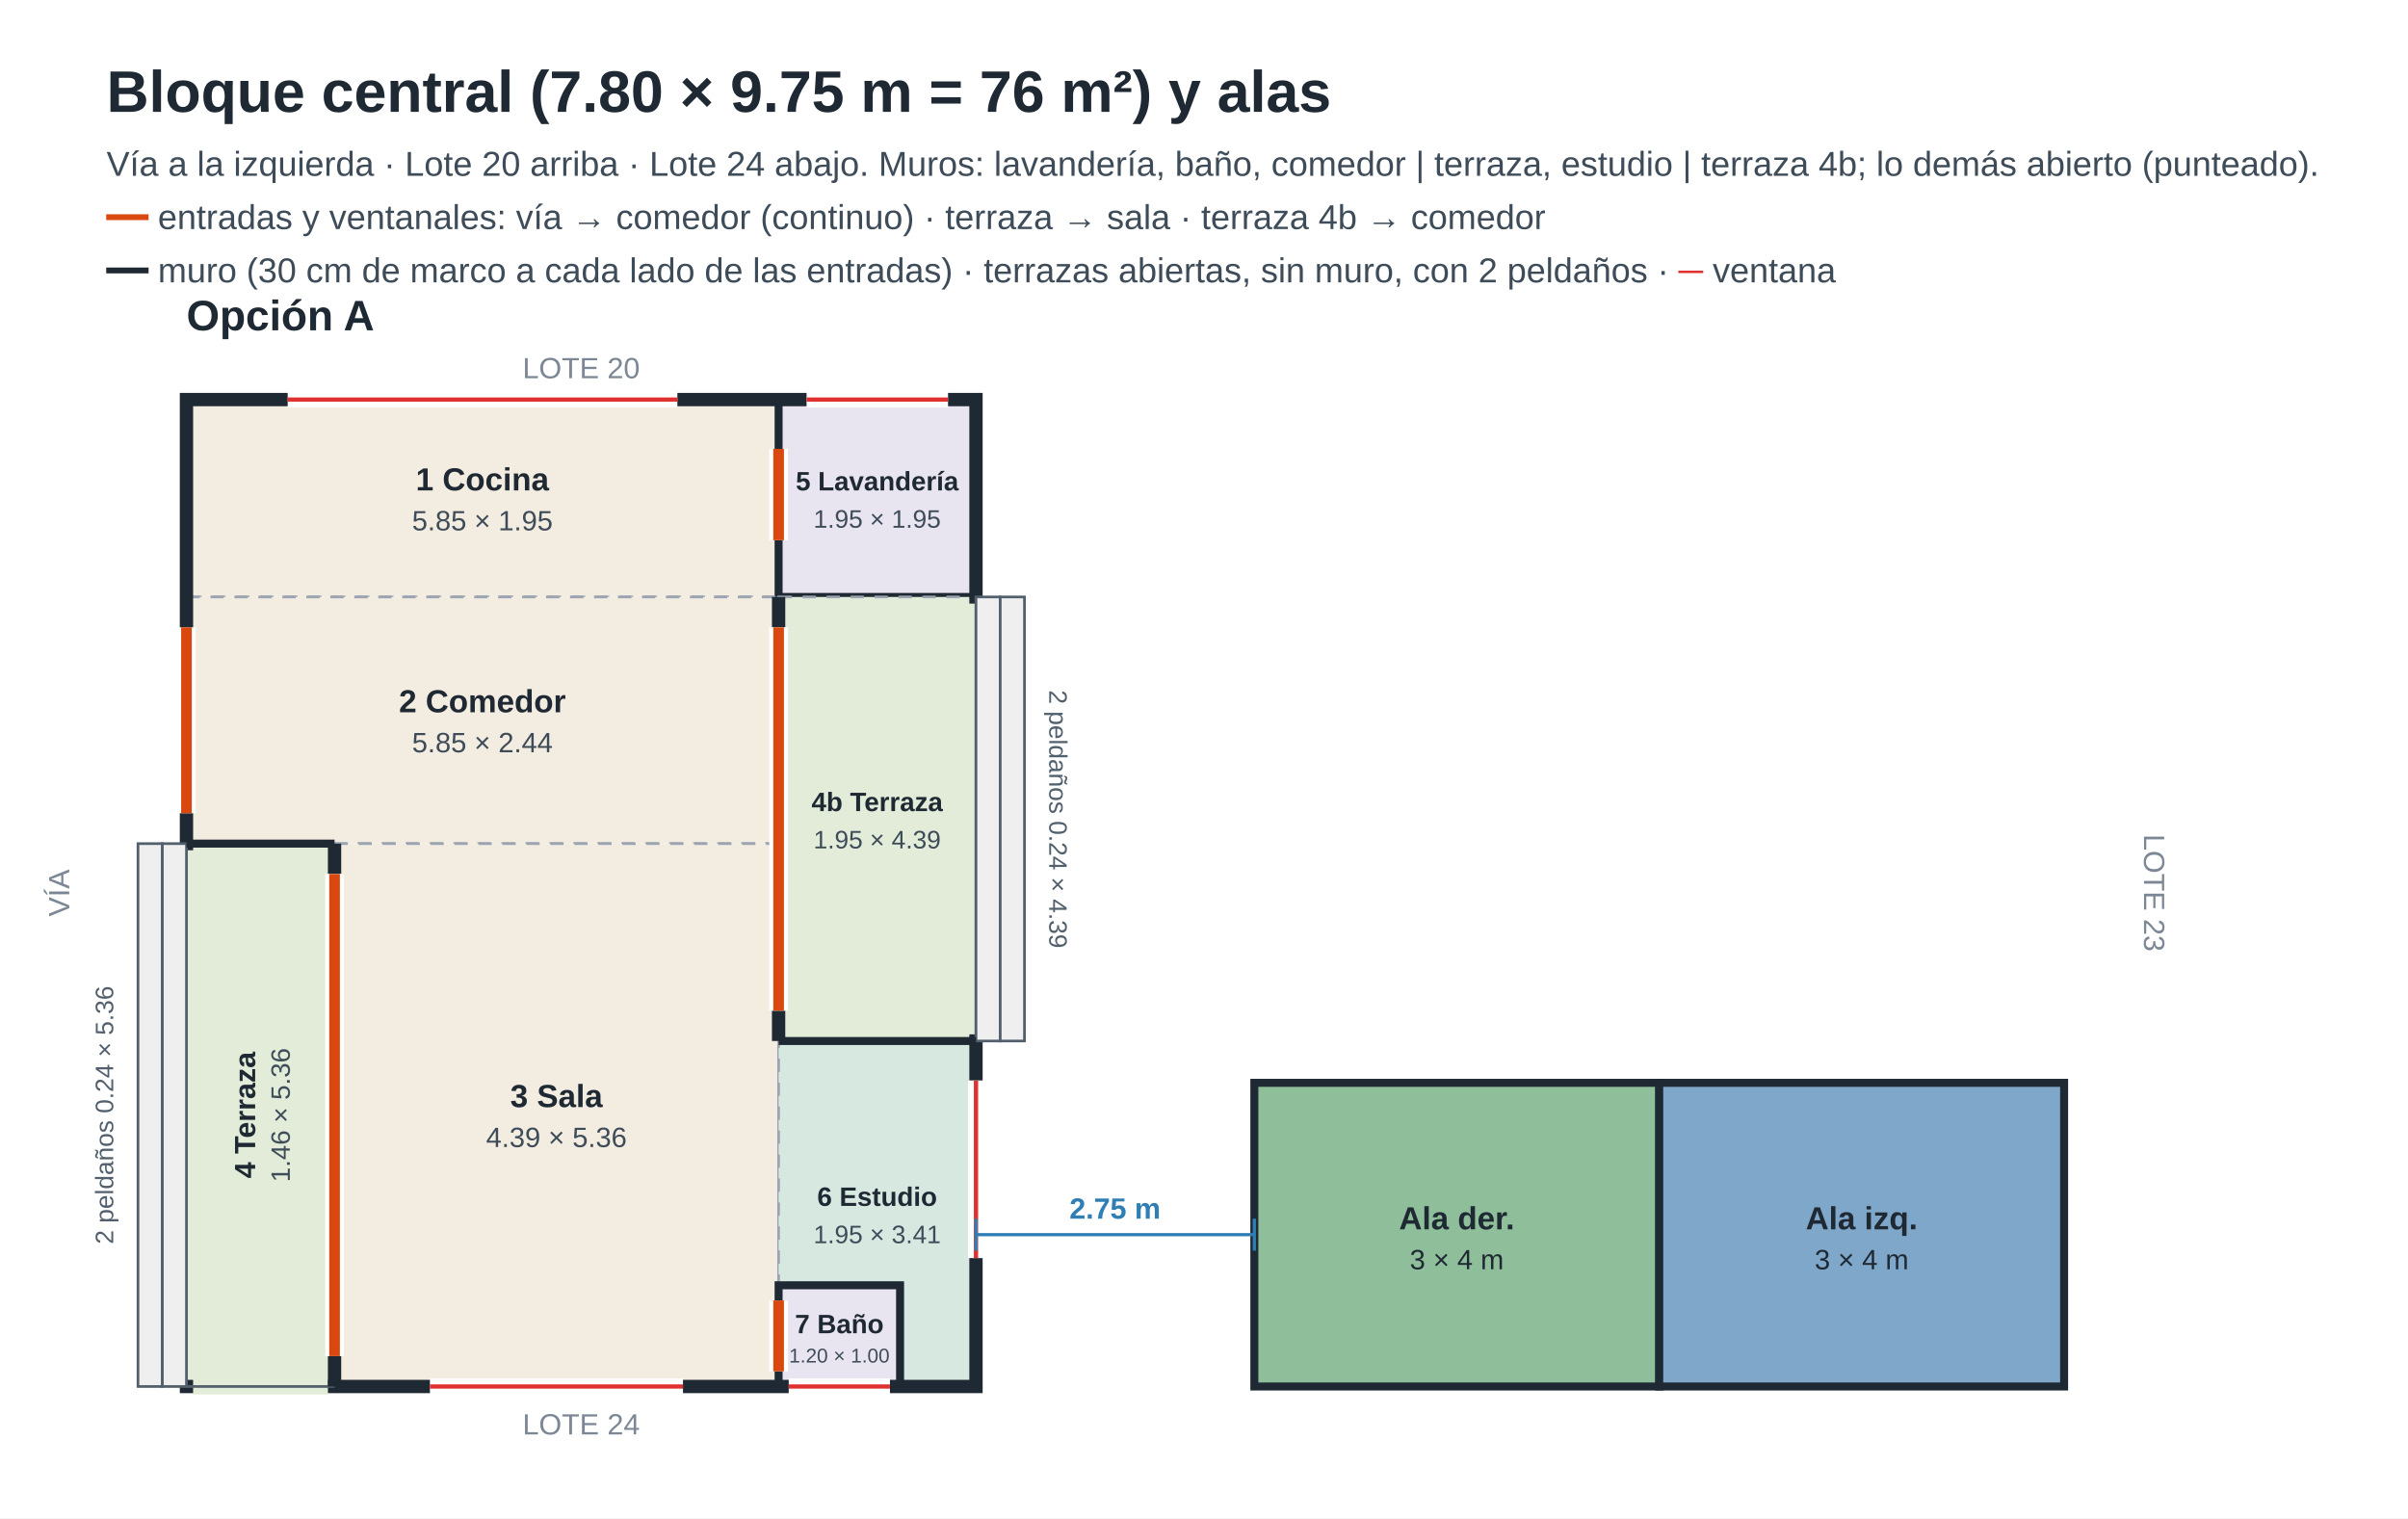
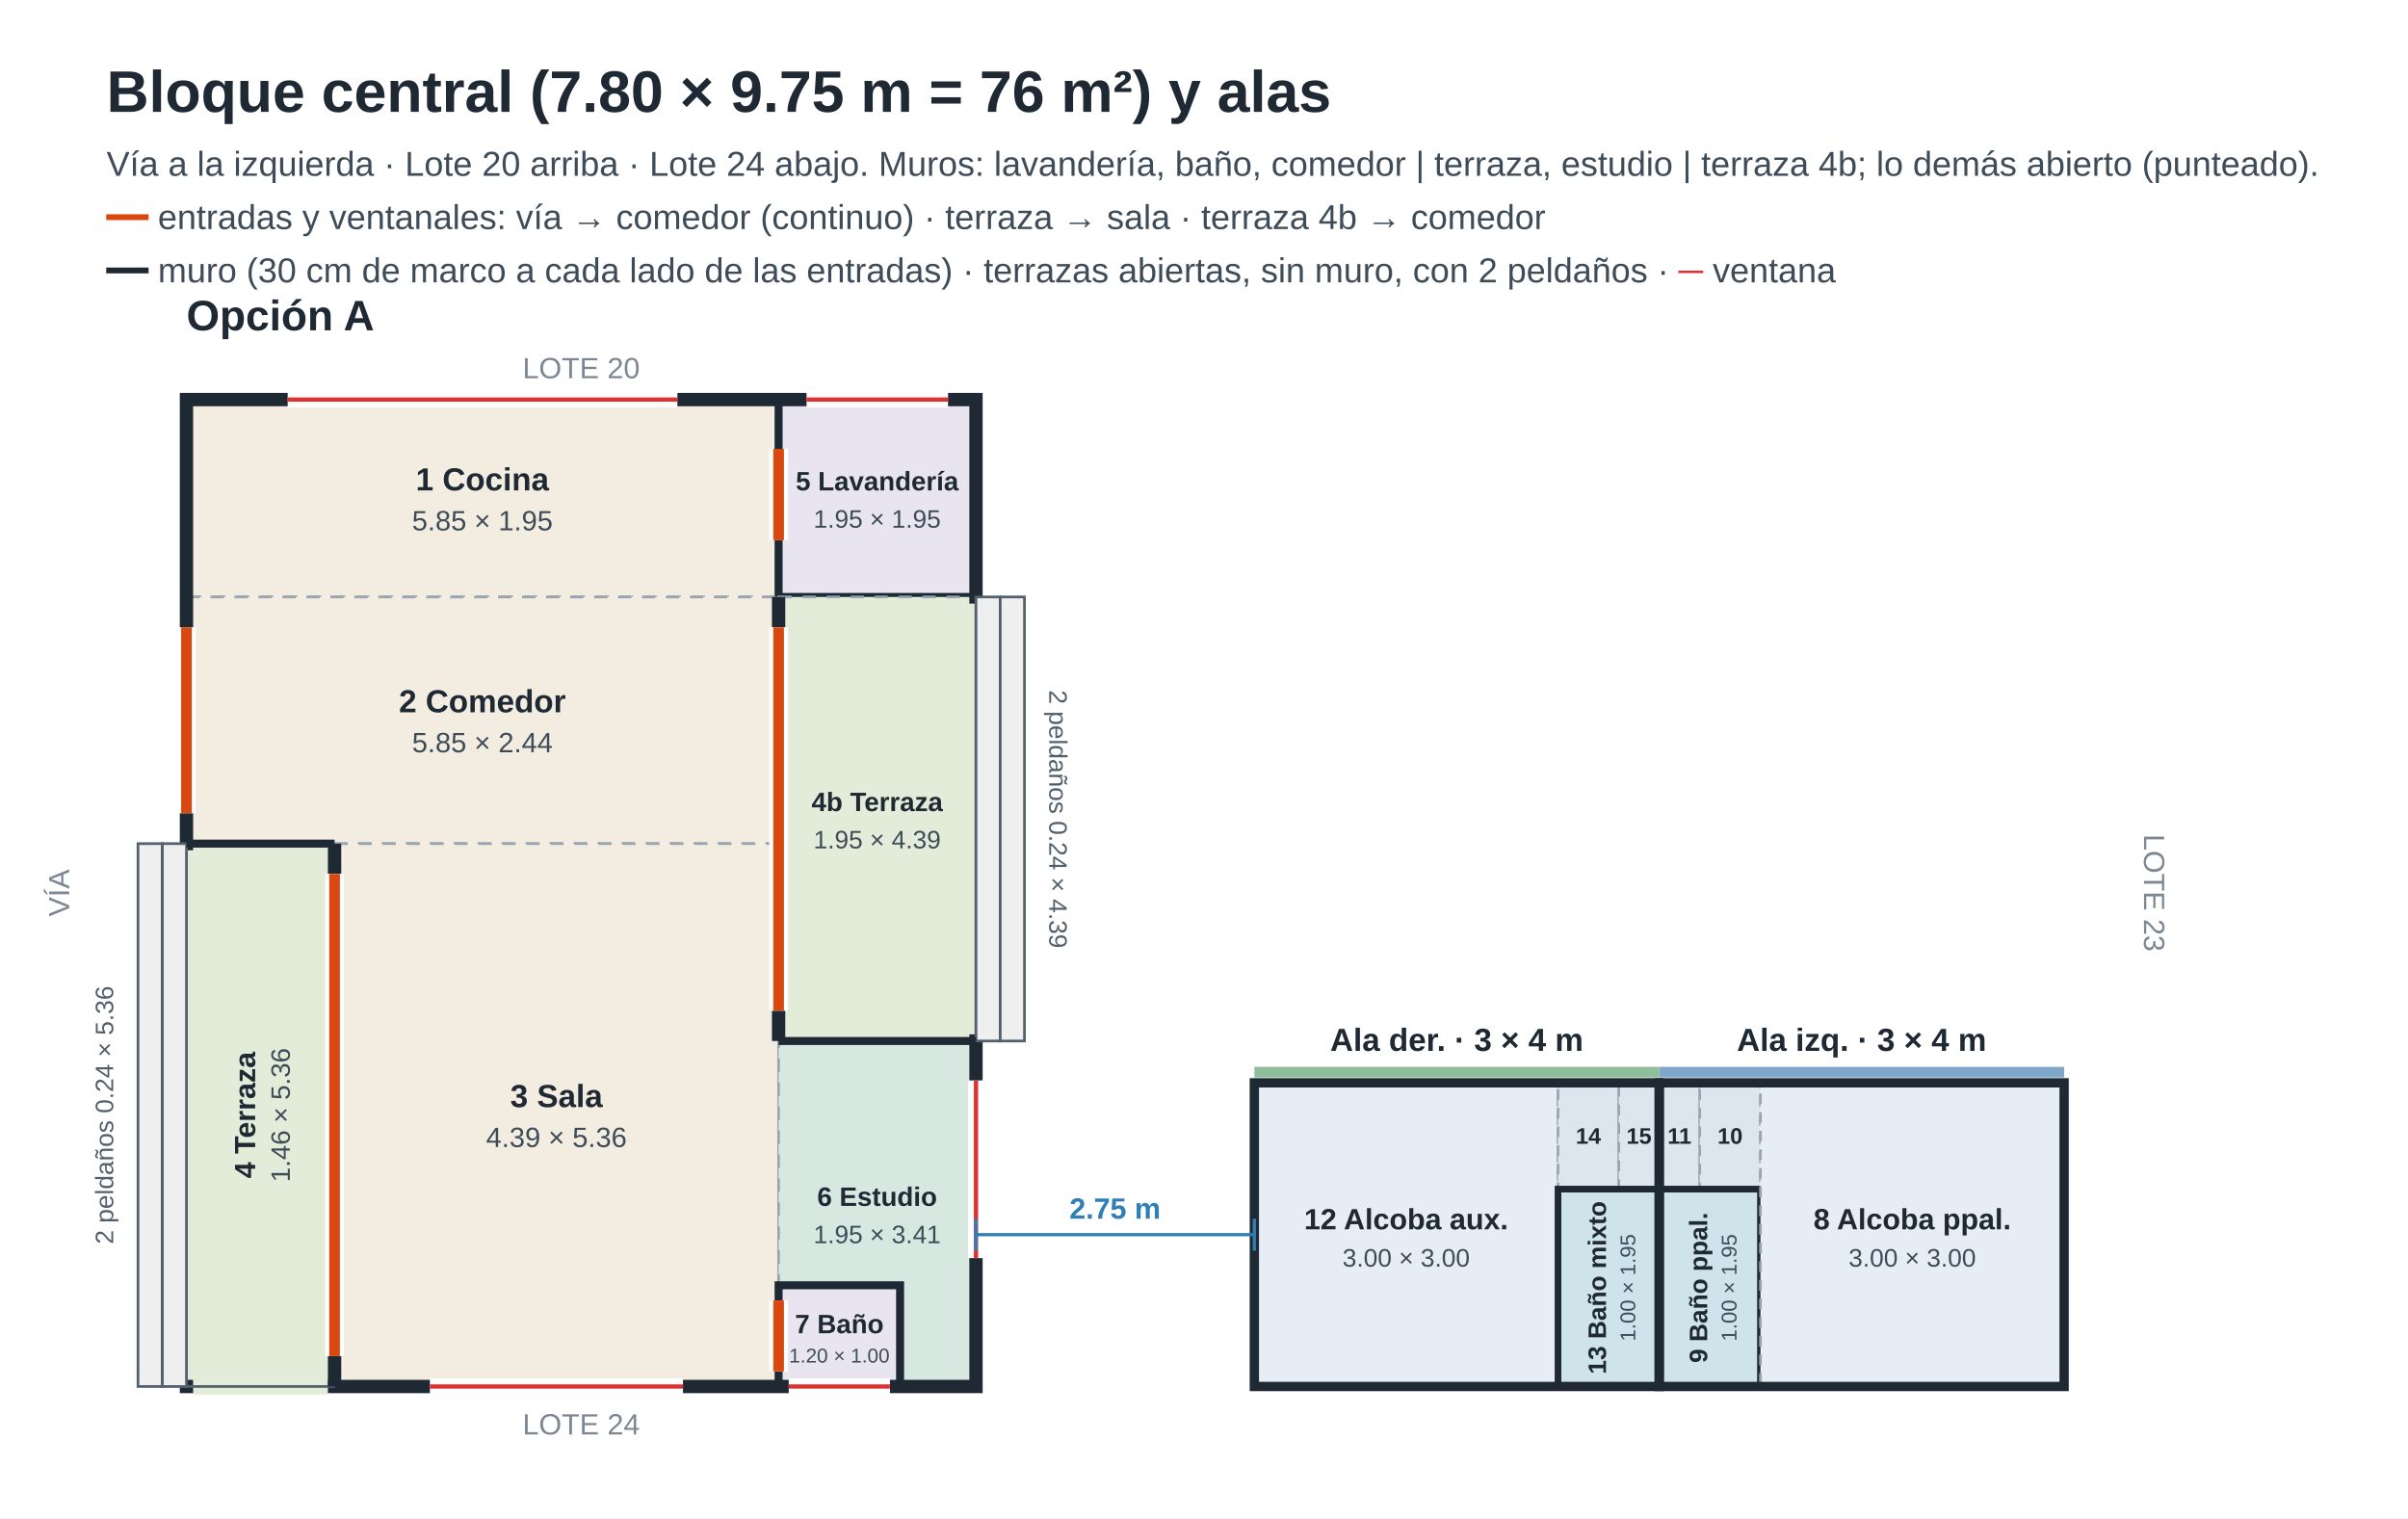
<svg xmlns="http://www.w3.org/2000/svg" viewBox="0 0 904 570" width="904" height="570" font-family="Segoe UI, Arial, sans-serif">
  <rect width="904" height="570" fill="#ffffff" />
  <text x="40" y="42" font-size="22" font-weight="700" fill="#1f2933">Bloque central (7.80 × 9.75 m = 76 m²) y alas</text>
  <text x="40" y="66" font-size="13" fill="#3e4c59">Vía a la izquierda · Lote 20 arriba · Lote 24 abajo. Muros: lavandería, baño, comedor | terraza, estudio | terraza 4b; lo demás abierto (punteado).</text>
  <text x="40" y="86" font-size="13" fill="#3e4c59">
    <tspan fill="#d9480f" font-weight="700">━━</tspan> entradas y ventanales: vía → comedor (continuo) · terraza → sala · terraza 4b → comedor</text>
  <text x="40" y="106" font-size="13" fill="#3e4c59">
    <tspan fill="#1f2933" font-weight="700">━━</tspan> muro (30 cm de marco a cada lado de las entradas) · terrazas abiertas, sin muro, con 2 peldaños · <tspan fill="#e03131" font-weight="700">─</tspan> ventana</text>
  <text x="70" y="124" font-size="16" font-weight="700" fill="#1f2933">Opción A</text>
  <rect x="70.0" y="150.0" width="222.3" height="74.1" fill="#f3ece0" stroke="#9aa5b1" stroke-width="1" stroke-dasharray="5 4" />
  <text x="181.1" y="184.1" font-size="12" font-weight="700" text-anchor="middle" fill="#1f2933">1 Cocina</text>
  <text x="181.1" y="199.1" font-size="10.5" text-anchor="middle" fill="#3e4c59">5.85 × 1.95</text>
  <rect x="292.3" y="150.0" width="74.1" height="74.1" fill="#e9e5f0" stroke="#1f2933" stroke-width="3" />
  <text x="329.3" y="184.1" font-size="10" font-weight="700" text-anchor="middle" fill="#1f2933">5 Lavandería</text>
  <text x="329.3" y="198.1" font-size="9.5" text-anchor="middle" fill="#3e4c59">1.95 × 1.95</text>
  <rect x="70.0" y="224.1" width="222.3" height="92.6" fill="#f3ece0" stroke="#9aa5b1" stroke-width="1" stroke-dasharray="5 4" />
  <text x="181.1" y="267.4" font-size="12" font-weight="700" text-anchor="middle" fill="#1f2933">2 Comedor</text>
  <text x="181.1" y="282.4" font-size="10.5" text-anchor="middle" fill="#3e4c59">5.85 × 2.44</text>
  <rect x="70.0" y="316.7" width="55.6" height="203.8" fill="#e2ecd9" stroke="#9aa5b1" stroke-width="1" stroke-dasharray="5 4" />
  <text x="97.8" y="416.6" font-size="11" font-weight="700" text-anchor="middle" fill="#1f2933" transform="rotate(-90 97.8 418.6)">4 Terraza</text>
  <text x="97.8" y="429.6" font-size="10" text-anchor="middle" fill="#3e4c59" transform="rotate(-90 97.8 418.6)">1.46 × 5.36</text>
  <rect x="125.6" y="316.7" width="166.7" height="203.8" fill="#f3ece0" stroke="#9aa5b1" stroke-width="1" stroke-dasharray="5 4" />
  <text x="208.9" y="415.6" font-size="12" font-weight="700" text-anchor="middle" fill="#1f2933">3 Sala</text>
  <text x="208.9" y="430.6" font-size="10.5" text-anchor="middle" fill="#3e4c59">4.39 × 5.36</text>
  <rect x="292.3" y="224.1" width="74.1" height="166.7" fill="#e2ecd9" stroke="#9aa5b1" stroke-width="1" stroke-dasharray="5 4" />
  <text x="329.3" y="304.5" font-size="10" font-weight="700" text-anchor="middle" fill="#1f2933">4b Terraza</text>
  <text x="329.3" y="318.5" font-size="9.5" text-anchor="middle" fill="#3e4c59">1.95 × 4.39</text>
  <rect x="292.3" y="390.8" width="74.1" height="129.7" fill="#d7e8e0" stroke="#9aa5b1" stroke-width="1" stroke-dasharray="5 4" />
  <text x="329.3" y="452.7" font-size="10" font-weight="700" text-anchor="middle" fill="#1f2933">6 Estudio</text>
  <text x="329.3" y="466.7" font-size="9.5" text-anchor="middle" fill="#3e4c59">1.95 × 3.41</text>
  <rect x="292.3" y="482.5" width="45.6" height="38.0" fill="#e9e5f0" stroke="#1f2933" stroke-width="3" />
  <text x="315.1" y="500.5" font-size="10" font-weight="700" text-anchor="middle" fill="#1f2933">7 Baño</text>
  <text x="315.1" y="511.5" font-size="7.5" text-anchor="middle" fill="#3e4c59">1.20 × 1.00</text>
  <rect x="70.0" y="150.0" width="296.4" height="370.5" fill="none" stroke="#1f2933" stroke-width="5" />
  <line x1="72.5" y1="520.5" x2="123.1" y2="520.5" stroke="#e2ecd9" stroke-width="6" />
  <line x1="70.0" y1="520.5" x2="125.6" y2="520.5" stroke="#52606d" stroke-width="1" />
  <line x1="70.0" y1="319.2" x2="70.0" y2="518.0" stroke="#e2ecd9" stroke-width="6" />
  <line x1="70.0" y1="316.7" x2="70.0" y2="520.5" stroke="#52606d" stroke-width="1" />
  <rect x="60.9" y="316.7" width="9.1" height="203.8" fill="#efefef" stroke="#52606d" stroke-width="1" />
  <rect x="51.8" y="316.7" width="9.1" height="203.8" fill="#efefef" stroke="#52606d" stroke-width="1" />
  <text x="42.5" y="418.6" font-size="9.5" fill="#52606d" text-anchor="middle" transform="rotate(-90 42.5 418.6)">2 peldaños 0.24 × 5.36</text>
  <line x1="366.4" y1="226.6" x2="366.4" y2="388.3" stroke="#e2ecd9" stroke-width="6" />
  <line x1="366.4" y1="224.1" x2="366.4" y2="390.8" stroke="#52606d" stroke-width="1" />
  <rect x="366.4" y="224.1" width="9.1" height="166.7" fill="#efefef" stroke="#52606d" stroke-width="1" />
  <rect x="375.5" y="224.1" width="9.1" height="166.7" fill="#efefef" stroke="#52606d" stroke-width="1" />
  <text x="393.9" y="307.5" font-size="9.5" fill="#52606d" text-anchor="middle" transform="rotate(90 393.9 307.5)">2 peldaños 0.24 × 4.39</text>
  <line x1="70.0" y1="316.7" x2="125.6" y2="316.7" stroke="#1f2933" stroke-width="3" />
  <line x1="292.3" y1="390.8" x2="366.4" y2="390.8" stroke="#1f2933" stroke-width="3" />
  <line x1="125.6" y1="316.7" x2="125.6" y2="328.1" stroke="#1f2933" stroke-width="5" />
  <line x1="125.6" y1="509.1" x2="125.6" y2="520.5" stroke="#1f2933" stroke-width="5" />
  <line x1="292.3" y1="224.1" x2="292.3" y2="235.5" stroke="#1f2933" stroke-width="5" />
  <line x1="292.3" y1="379.4" x2="292.3" y2="390.8" stroke="#1f2933" stroke-width="5" />
  <line x1="108.0" y1="150.0" x2="254.3" y2="150.0" stroke="#ffffff" stroke-width="6" />
  <line x1="108.0" y1="150.0" x2="254.3" y2="150.0" stroke="#e03131" stroke-width="1.6" />
  <line x1="302.8" y1="150.0" x2="355.9" y2="150.0" stroke="#ffffff" stroke-width="6" />
  <line x1="302.8" y1="150.0" x2="355.9" y2="150.0" stroke="#e03131" stroke-width="1.6" />
  <line x1="161.4" y1="520.5" x2="256.4" y2="520.5" stroke="#ffffff" stroke-width="6" />
  <line x1="161.4" y1="520.5" x2="256.4" y2="520.5" stroke="#e03131" stroke-width="1.6" />
  <line x1="296.1" y1="520.5" x2="334.1" y2="520.5" stroke="#ffffff" stroke-width="6" />
  <line x1="296.1" y1="520.5" x2="334.1" y2="520.5" stroke="#e03131" stroke-width="1.6" />
  <line x1="366.4" y1="405.6" x2="366.4" y2="472.3" stroke="#ffffff" stroke-width="6" />
  <line x1="366.4" y1="405.6" x2="366.4" y2="472.3" stroke="#e03131" stroke-width="1.6" />
  <line x1="70.0" y1="235.5" x2="70.0" y2="305.3" stroke="#ffffff" stroke-width="7" />
  <line x1="70.0" y1="235.5" x2="70.0" y2="305.3" stroke="#d9480f" stroke-width="4" />
  <line x1="125.6" y1="328.1" x2="125.6" y2="509.1" stroke="#ffffff" stroke-width="7" />
  <line x1="125.6" y1="328.1" x2="125.6" y2="509.1" stroke="#d9480f" stroke-width="4" />
  <line x1="292.3" y1="235.5" x2="292.3" y2="379.4" stroke="#ffffff" stroke-width="7" />
  <line x1="292.3" y1="235.5" x2="292.3" y2="379.4" stroke="#d9480f" stroke-width="4" />
  <line x1="292.3" y1="168.5" x2="292.3" y2="202.8" stroke="#ffffff" stroke-width="7" />
  <line x1="292.3" y1="168.5" x2="292.3" y2="202.8" stroke="#d9480f" stroke-width="4" />
  <line x1="292.3" y1="488.2" x2="292.3" y2="514.8" stroke="#ffffff" stroke-width="7" />
  <line x1="292.3" y1="488.2" x2="292.3" y2="514.8" stroke="#d9480f" stroke-width="4" />
-   <rect x="470.9" y="406.5" width="152.0" height="114.0" fill="#8fbf9a" stroke="#1f2933" stroke-width="3" />
-   <text x="546.9" y="461.5" font-size="12" font-weight="700" text-anchor="middle" fill="#1f2933">Ala der.</text>
-   <text x="546.9" y="476.5" font-size="10.5" text-anchor="middle" fill="#1f2933">3 × 4 m</text>
-   <rect x="622.9" y="406.5" width="152.0" height="114.0" fill="#7fa7c9" stroke="#1f2933" stroke-width="3" />
-   <text x="698.9" y="461.5" font-size="12" font-weight="700" text-anchor="middle" fill="#1f2933">Ala izq.</text>
-   <text x="698.9" y="476.5" font-size="10.5" text-anchor="middle" fill="#1f2933">3 × 4 m</text>
+   <rect x="470.9" y="406.5" width="114.0" height="114.0" fill="#e6edf4" stroke="#9aa5b1" stroke-width="1" stroke-dasharray="4 3" />
+   <text x="527.9" y="461.5" font-size="11" font-weight="700" text-anchor="middle" fill="#1f2933">12 Alcoba aux.</text>
+   <text x="527.9" y="475.5" font-size="9.5" text-anchor="middle" fill="#3e4c59">3.00 × 3.00</text>
+   <rect x="584.9" y="406.5" width="22.8" height="39.9" fill="#dde5ee" stroke="#9aa5b1" stroke-width="1" stroke-dasharray="4 3" />
+   <text x="596.3" y="429.4" font-size="8.5" font-weight="700" text-anchor="middle" fill="#1f2933">14</text>
+   <rect x="607.7" y="406.5" width="15.2" height="39.9" fill="#dde5ee" stroke="#9aa5b1" stroke-width="1" stroke-dasharray="4 3" />
+   <text x="615.3" y="429.4" font-size="8.5" font-weight="700" text-anchor="middle" fill="#1f2933">15</text>
+   <rect x="584.9" y="446.4" width="38.0" height="74.1" fill="#cfe3ea" stroke="#1f2933" stroke-width="2.5" />
+   <text x="603.9" y="482.4" font-size="9.5" font-weight="700" text-anchor="middle" fill="#1f2933" transform="rotate(-90 603.9 483.4)">13 Baño mixto</text>
+   <text x="603.9" y="493.4" font-size="8" text-anchor="middle" fill="#3e4c59" transform="rotate(-90 603.9 483.4)">1.00 × 1.95</text>
+   <rect x="622.9" y="406.5" width="15.2" height="39.9" fill="#dde5ee" stroke="#9aa5b1" stroke-width="1" stroke-dasharray="4 3" />
+   <text x="630.5" y="429.4" font-size="8.5" font-weight="700" text-anchor="middle" fill="#1f2933">11</text>
+   <rect x="638.1" y="406.5" width="22.8" height="39.9" fill="#dde5ee" stroke="#9aa5b1" stroke-width="1" stroke-dasharray="4 3" />
+   <text x="649.5" y="429.4" font-size="8.5" font-weight="700" text-anchor="middle" fill="#1f2933">10</text>
+   <rect x="622.9" y="446.4" width="38.0" height="74.1" fill="#cfe3ea" stroke="#1f2933" stroke-width="2.5" />
+   <text x="641.9" y="482.4" font-size="9.5" font-weight="700" text-anchor="middle" fill="#1f2933" transform="rotate(-90 641.9 483.4)">9 Baño ppal.</text>
+   <text x="641.9" y="493.4" font-size="8" text-anchor="middle" fill="#3e4c59" transform="rotate(-90 641.9 483.4)">1.00 × 1.95</text>
+   <rect x="660.9" y="406.5" width="114.0" height="114.0" fill="#e6edf4" stroke="#9aa5b1" stroke-width="1" stroke-dasharray="4 3" />
+   <text x="717.9" y="461.5" font-size="11" font-weight="700" text-anchor="middle" fill="#1f2933">8 Alcoba ppal.</text>
+   <text x="717.9" y="475.5" font-size="9.5" text-anchor="middle" fill="#3e4c59">3.00 × 3.00</text>
+   <rect x="470.9" y="406.5" width="152.0" height="114.0" fill="none" stroke="#1f2933" stroke-width="3.5" />
+   <rect x="470.9" y="400.5" width="152.0" height="4" fill="#8fbf9a" />
+   <text x="546.9" y="394.5" font-size="12" font-weight="700" text-anchor="middle" fill="#1f2933">Ala der. · 3 × 4 m</text>
+   <rect x="622.9" y="406.5" width="152.0" height="114.0" fill="none" stroke="#1f2933" stroke-width="3.5" />
+   <rect x="622.9" y="400.5" width="152.0" height="4" fill="#7fa7c9" />
+   <text x="698.9" y="394.5" font-size="12" font-weight="700" text-anchor="middle" fill="#1f2933">Ala izq. · 3 × 4 m</text>
  <line x1="366.4" y1="463.5" x2="470.9" y2="463.5" stroke="#2f7fb5" stroke-width="1.2" />
  <line x1="366.4" y1="457.5" x2="366.4" y2="469.5" stroke="#2f7fb5" stroke-width="1.2" />
  <line x1="470.9" y1="457.5" x2="470.9" y2="469.5" stroke="#2f7fb5" stroke-width="1.2" />
  <text x="418.6" y="457.5" font-size="11" font-weight="700" text-anchor="middle" fill="#2f7fb5">2.75 m</text>
  <text x="26.0" y="335.2" font-size="11" fill="#7b8794" text-anchor="middle" transform="rotate(-90 26.0 335.2)">VÍA</text>
  <text x="218.2" y="142.0" font-size="11" fill="#7b8794" text-anchor="middle">LOTE 20</text>
  <text x="218.2" y="538.5" font-size="11" fill="#7b8794" text-anchor="middle">LOTE 24</text>
  <text x="804.9" y="335.2" font-size="11" fill="#7b8794" text-anchor="middle" transform="rotate(90 804.9 335.2)">LOTE 23</text>
</svg>
